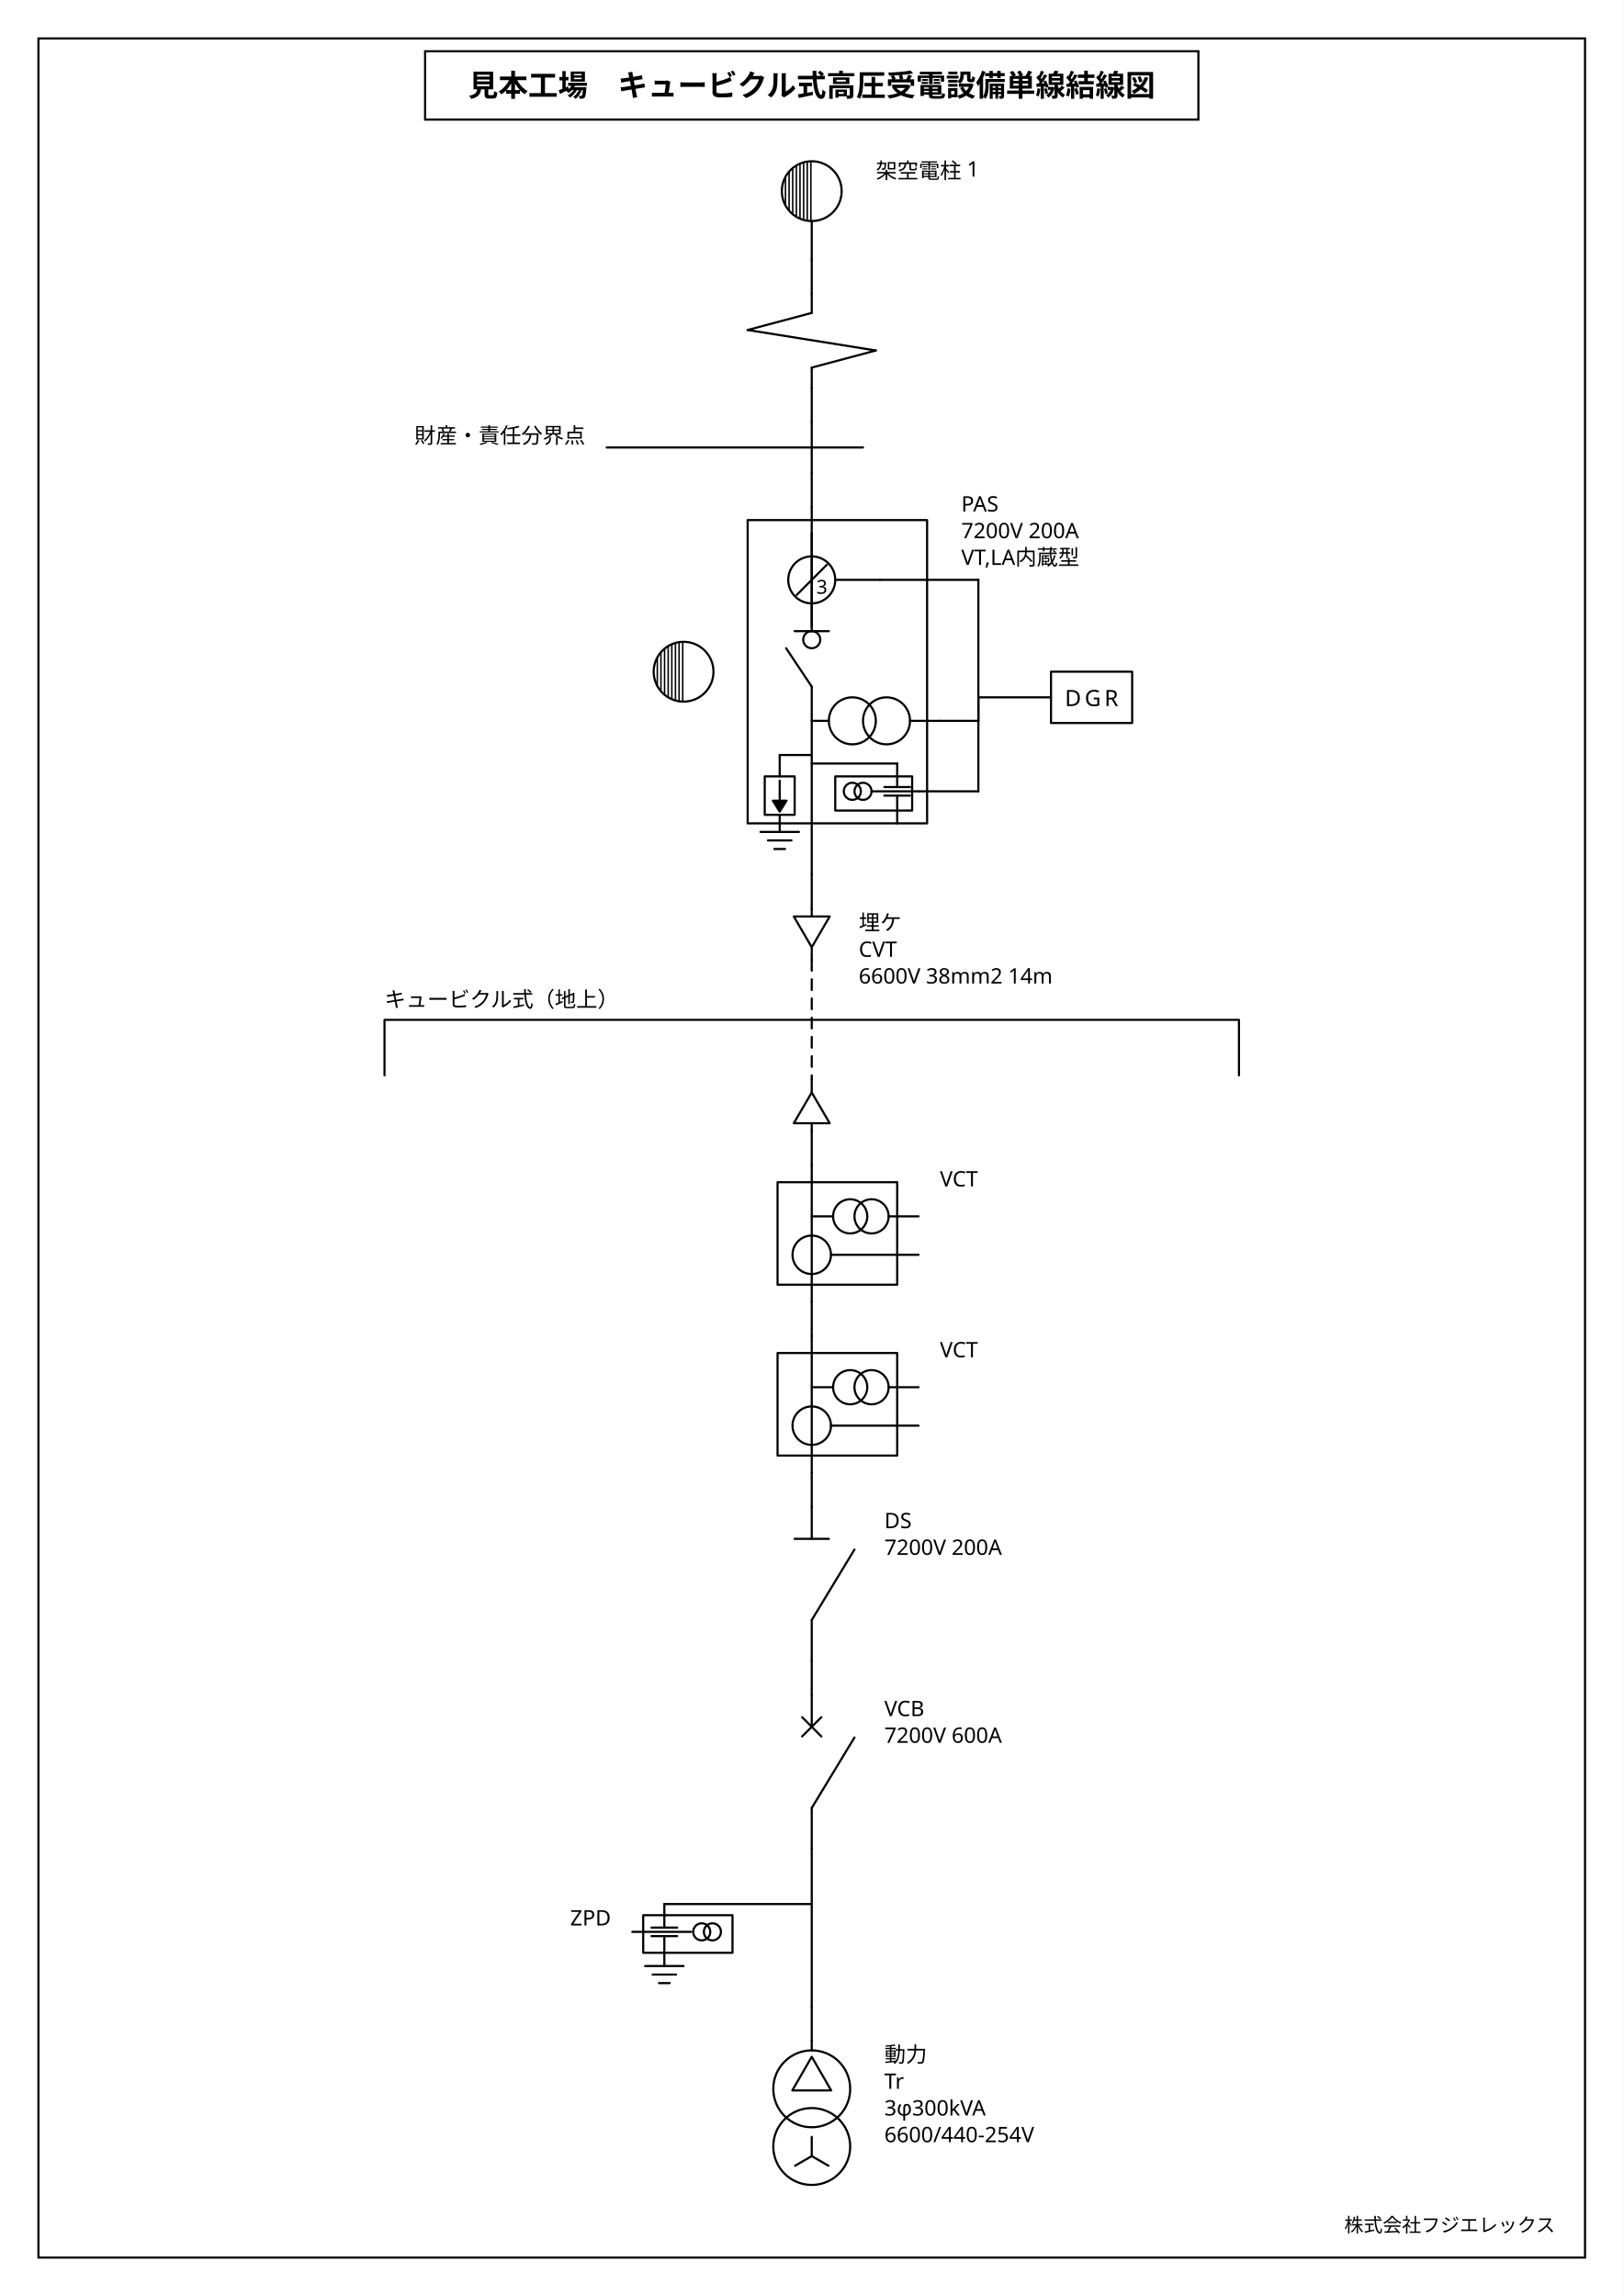
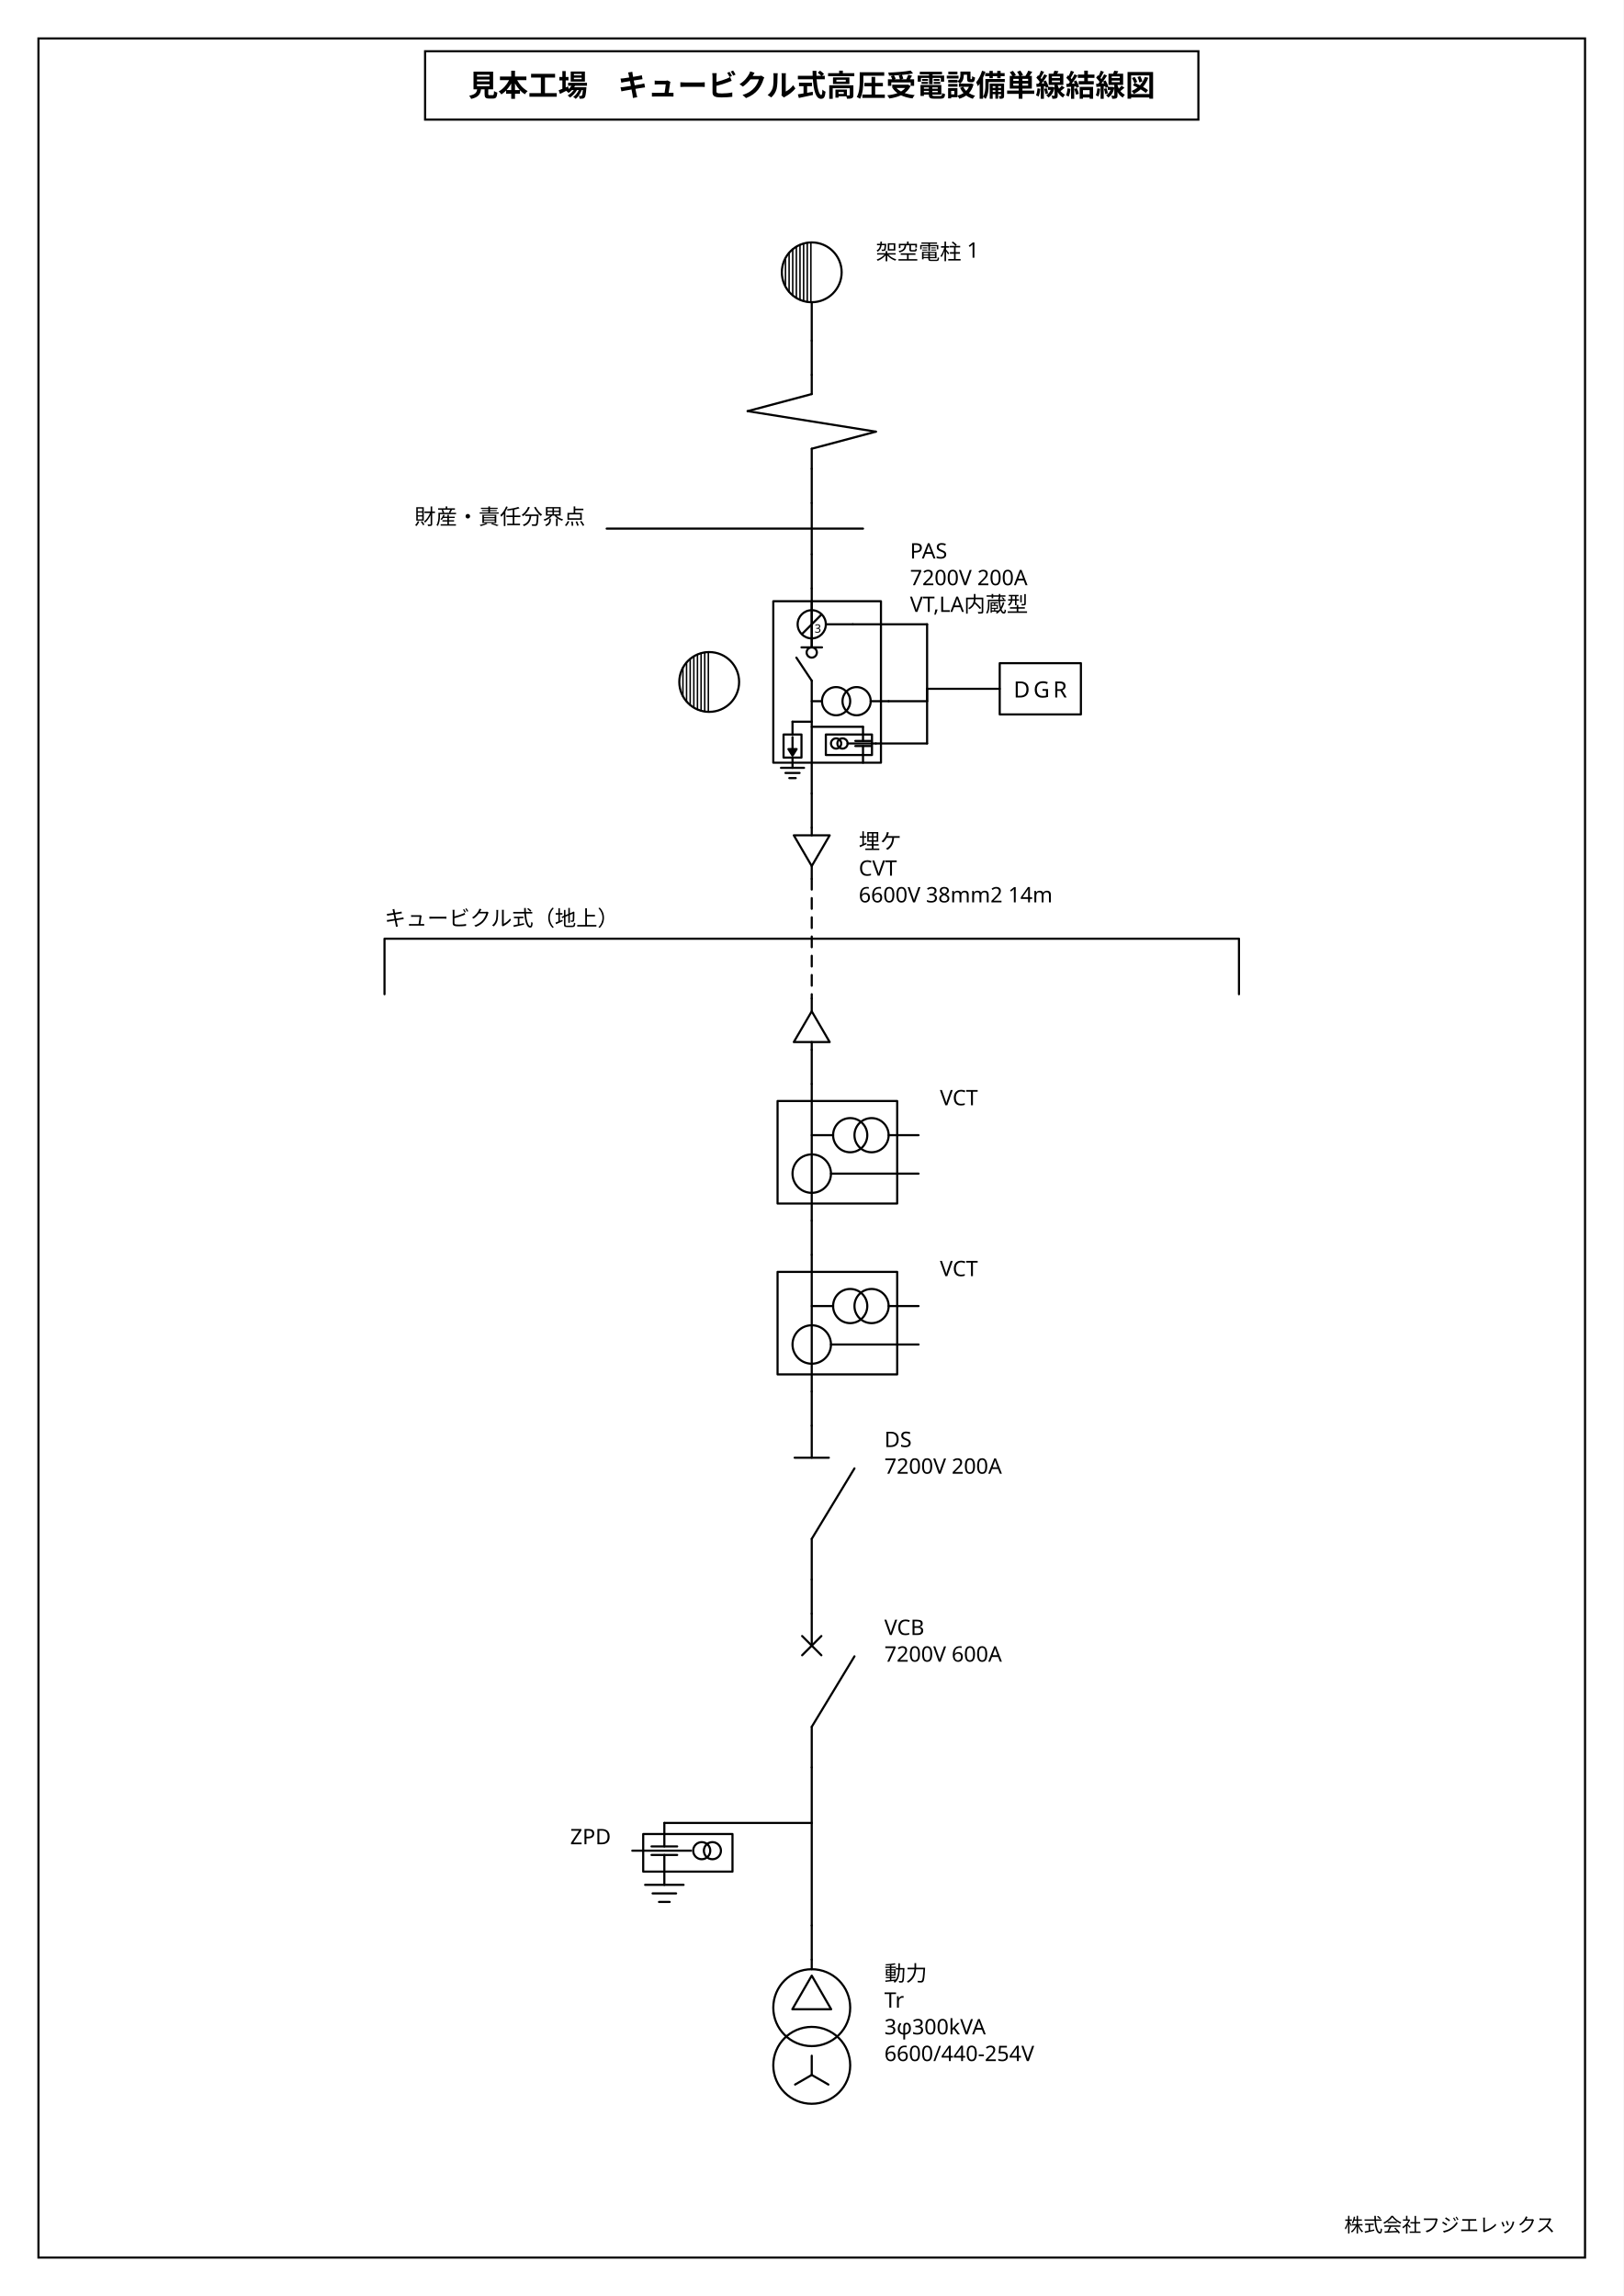
<svg xmlns="http://www.w3.org/2000/svg" viewBox="0 0 760 1075" width="760" height="1075">
  <rect x="0" y="0" width="760" height="1075" fill="#fff" />
  <g stroke="#000" fill="none">
    <rect x="18" y="18" width="724" height="1039" stroke-width="1" />
    <rect x="199" y="24" width="362" height="32" stroke-width="1" />
  </g>
  <text x="380" y="45" font-size="14" font-weight="700" text-anchor="middle" font-family="IPAGothic, 'IPAゴシック', 'Noto Sans JP', 'Hiragino Kaku Gothic ProN', 'Yu Gothic', sans-serif" fill="#000">見本工場　キュービクル式高圧受電設備単線結線図</text>
  <text x="728" y="1045" font-size="9" text-anchor="end" font-family="IPAGothic, 'IPAゴシック', 'Noto Sans JP', 'Hiragino Kaku Gothic ProN', 'Yu Gothic', sans-serif" fill="#000">株式会社フジエレックス</text>
-   <g transform="translate(380 73.5) scale(1)">
+   <g transform="translate(380 111.5) scale(1)">
    <g stroke="#000" fill="none" stroke-linecap="round" stroke-linejoin="round" color="#000">
-       <path d="M -200 404 L 200 404 M -200 404 L -200 430 M 200 404 L 200 430" fill="none" stroke-width="1" />
-       <text x="-200" y="398" font-size="10" font-family="IPAGothic, 'IPAゴシック', 'Noto Sans JP', 'Hiragino Kaku Gothic ProN', 'Yu Gothic', sans-serif" fill="currentColor" stroke="none">キュービクル式（地上）</text>
+       <path d="M -200 328 L 200 328 M -200 328 L -200 354 M 200 328 L 200 354" fill="none" stroke-width="1" />
+       <text x="-200" y="322" font-size="10" font-family="IPAGothic, 'IPAゴシック', 'Noto Sans JP', 'Hiragino Kaku Gothic ProN', 'Yu Gothic', sans-serif" fill="currentColor" stroke="none">キュービクル式（地上）</text>
      <line x1="0" y1="48" x2="0" y2="64" stroke-width="1" />
      <line x1="0" y1="108" x2="0" y2="124" stroke-width="1" />
      <line x1="0" y1="148" x2="0" y2="164" stroke-width="1" />
-       <line x1="0" y1="280" x2="-15" y2="280" stroke-width="1" />
-       <line x1="0" y1="284" x2="40" y2="284" stroke-width="1" />
-       <line x1="32" y1="198" x2="78" y2="198" stroke-width="1" />
-       <line x1="78" y1="198" x2="78" y2="253" stroke-width="1" />
-       <line x1="60" y1="264" x2="78" y2="264" stroke-width="1" />
-       <line x1="78" y1="264" x2="78" y2="253" stroke-width="1" />
-       <line x1="50" y1="297" x2="78" y2="297" stroke-width="1" />
-       <line x1="78" y1="297" x2="78" y2="253" stroke-width="1" />
-       <line x1="78" y1="253" x2="112" y2="253" stroke-width="1" />
-       <line x1="0" y1="336" x2="0" y2="352" stroke-width="1" />
-       <line x1="0" y1="376" x2="0" y2="432" stroke-width="1" stroke-dasharray="5 4" />
-       <line x1="0" y1="456" x2="0" y2="472" stroke-width="1" />
-       <line x1="0" y1="536" x2="0" y2="552" stroke-width="1" />
-       <line x1="0" y1="616" x2="0" y2="632" stroke-width="1" />
-       <line x1="0" y1="704" x2="0" y2="720" stroke-width="1" />
-       <line x1="0" y1="792" x2="0" y2="818" stroke-width="1" />
-       <line x1="0" y1="818" x2="-69" y2="818" stroke-width="1" />
-       <line x1="0" y1="818" x2="0" y2="866" stroke-width="1" />
-       <line x1="0" y1="866" x2="0" y2="882" stroke-width="1" />
+       <line x1="0" y1="226.4" x2="-9" y2="226.4" stroke-width="1" />
+       <line x1="0" y1="228.8" x2="24" y2="228.8" stroke-width="1" />
+       <line x1="19.2" y1="180.8" x2="54" y2="180.8" stroke-width="1" />
+       <line x1="54" y1="180.8" x2="54" y2="211" stroke-width="1" />
+       <line x1="36" y1="216.8" x2="54" y2="216.8" stroke-width="1" />
+       <line x1="54" y1="216.8" x2="54" y2="211" stroke-width="1" />
+       <line x1="30" y1="236.6" x2="54" y2="236.6" stroke-width="1" />
+       <line x1="54" y1="236.6" x2="54" y2="211" stroke-width="1" />
+       <line x1="54" y1="211" x2="88" y2="211" stroke-width="1" />
+       <line x1="0" y1="260" x2="0" y2="276" stroke-width="1" />
+       <line x1="0" y1="300" x2="0" y2="356" stroke-width="1" stroke-dasharray="5 4" />
+       <line x1="0" y1="380" x2="0" y2="396" stroke-width="1" />
+       <line x1="0" y1="460" x2="0" y2="476" stroke-width="1" />
+       <line x1="0" y1="540" x2="0" y2="556" stroke-width="1" />
+       <line x1="0" y1="628" x2="0" y2="644" stroke-width="1" />
+       <line x1="0" y1="716" x2="0" y2="742" stroke-width="1" />
+       <line x1="0" y1="742" x2="-69" y2="742" stroke-width="1" />
+       <line x1="0" y1="742" x2="0" y2="790" stroke-width="1" />
+       <line x1="0" y1="790" x2="0" y2="806" stroke-width="1" />
      <g transform="translate(-16 0)">
        <circle cx="16" cy="16" r="14" fill="none" stroke-width="1" />
        <line x1="3.7" y1="9.313" x2="3.7" y2="22.687" stroke-width="0.7" />
        <line x1="5.4" y1="6.855" x2="5.4" y2="25.145" stroke-width="0.7" />
        <line x1="7.1" y1="5.193" x2="7.1" y2="26.807" stroke-width="0.7" />
        <line x1="8.8" y1="3.993" x2="8.8" y2="28.007" stroke-width="0.7" />
        <line x1="10.5" y1="3.126" x2="10.5" y2="28.874" stroke-width="0.7" />
        <line x1="12.2" y1="2.526" x2="12.2" y2="29.474" stroke-width="0.7" />
        <line x1="13.9" y1="2.158" x2="13.9" y2="29.842" stroke-width="0.7" />
        <line x1="15.6" y1="2.006" x2="15.6" y2="29.994" stroke-width="0.7" />
        <line x1="16" y1="30" x2="16" y2="48" stroke-width="1" />
      </g>
      <text x="30" y="10" font-size="10" text-anchor="start" font-family="IPAGothic, 'IPAゴシック', 'Noto Sans JP', 'Hiragino Kaku Gothic ProN', 'Yu Gothic', sans-serif" fill="currentColor" stroke="none">
        <tspan x="30" dy="0">架空電柱 1</tspan>
      </text>
      <g transform="translate(-30 64)">
        <line x1="30" y1="0" x2="30" y2="9" stroke-width="1" />
        <line x1="30" y1="9" x2="0" y2="17" stroke-width="1" />
        <line x1="0" y1="17" x2="60" y2="26.6" stroke-width="1" />
        <line x1="60" y1="26.6" x2="30" y2="34.6" stroke-width="1" />
        <line x1="30" y1="34.6" x2="30" y2="44" stroke-width="1" />
      </g>
      <g transform="translate(-96 124)">
        <line x1="96" y1="0" x2="96" y2="24" stroke-width="1" />
        <line x1="0" y1="12" x2="120" y2="12" stroke-width="1" />
      </g>
      <text x="-106" y="134" font-size="10" text-anchor="end" font-family="IPAGothic, 'IPAゴシック', 'Noto Sans JP', 'Hiragino Kaku Gothic ProN', 'Yu Gothic', sans-serif" fill="currentColor" stroke="none">
        <tspan x="-106" dy="0">財産・責任分界点</tspan>
      </text>
-       <g transform="translate(-36 164)">
-         <line x1="36" y1="0" x2="36" y2="6" stroke-width="1" />
-         <rect x="6" y="6" width="84" height="142" fill="none" stroke-width="1" />
-         <line x1="36" y1="6" x2="36" y2="58" stroke-width="1" />
-         <line x1="28" y1="58" x2="44" y2="58" stroke-width="1" />
-         <circle cx="36" cy="62" r="4" fill="none" stroke-width="1" />
-         <line x1="36" y1="84" x2="24" y2="66" stroke-width="1" />
-         <line x1="36" y1="84" x2="36" y2="172" stroke-width="1" />
-       </g>
-       <text x="70" y="166" font-size="10" text-anchor="start" font-family="IPAGothic, 'IPAゴシック', 'Noto Sans JP', 'Hiragino Kaku Gothic ProN', 'Yu Gothic', sans-serif" fill="currentColor" stroke="none">
-         <tspan x="70" dy="0">PAS</tspan>
-         <tspan x="70" dy="12.5">7200V 200A</tspan>
-         <tspan x="70" dy="12.5">VT,LA内蔵型</tspan>
-       </text>
-       <g transform="translate(-76 225)">
+       <g transform="translate(-21.6 164)">
+         <line x1="21.6" y1="0" x2="21.6" y2="6" stroke-width="1" />
+         <rect x="3.6" y="6" width="50.4" height="75.6" fill="none" stroke-width="1" />
+         <line x1="21.6" y1="6" x2="21.6" y2="27.6" stroke-width="1" />
+         <line x1="16.8" y1="27.6" x2="26.4" y2="27.6" stroke-width="1" />
+         <circle cx="21.6" cy="30" r="2.4" fill="none" stroke-width="1" />
+         <line x1="21.6" y1="43.2" x2="14.4" y2="32.4" stroke-width="1" />
+         <line x1="21.6" y1="43.2" x2="21.6" y2="96" stroke-width="1" />
+       </g>
+       <text x="46" y="150" font-size="10" text-anchor="start" font-family="IPAGothic, 'IPAゴシック', 'Noto Sans JP', 'Hiragino Kaku Gothic ProN', 'Yu Gothic', sans-serif" fill="currentColor" stroke="none">
+         <tspan x="46" dy="0">PAS</tspan>
+         <tspan x="46" dy="12.5">7200V 200A</tspan>
+         <tspan x="46" dy="12.5">VT,LA内蔵型</tspan>
+       </text>
+       <g transform="translate(-64 191.8)">
        <circle cx="16" cy="16" r="14" fill="none" stroke-width="1" />
        <line x1="3.7" y1="9.313" x2="3.7" y2="22.687" stroke-width="0.7" />
        <line x1="5.4" y1="6.855" x2="5.4" y2="25.145" stroke-width="0.7" />
        <line x1="7.1" y1="5.193" x2="7.1" y2="26.807" stroke-width="0.7" />
        <line x1="8.8" y1="3.993" x2="8.8" y2="28.007" stroke-width="0.7" />
        <line x1="10.5" y1="3.126" x2="10.5" y2="28.874" stroke-width="0.7" />
        <line x1="12.2" y1="2.526" x2="12.2" y2="29.474" stroke-width="0.7" />
        <line x1="13.9" y1="2.158" x2="13.9" y2="29.842" stroke-width="0.7" />
        <line x1="15.6" y1="2.006" x2="15.6" y2="29.994" stroke-width="0.7" />
      </g>
-       <g transform="translate(-20 176)">
-         <line x1="20" y1="0" x2="20" y2="44" stroke-width="1" />
-         <circle cx="20" cy="22" r="11" fill="none" stroke-width="1" />
-         <line x1="12.929" y1="29.071" x2="27.071" y2="14.929" stroke-width="1" />
-         <text x="24.75" y="25" font-size="9" text-anchor="middle" dominant-baseline="central" font-family="IPAGothic, 'IPAゴシック', 'Noto Sans JP', 'Hiragino Kaku Gothic ProN', 'Yu Gothic', sans-serif" fill="currentColor" stroke="none">3</text>
-         <line x1="31" y1="22" x2="52" y2="22" stroke-width="1" />
-       </g>
-       <g transform="translate(0 249)">
-         <line x1="0" y1="15" x2="8" y2="15" stroke-width="1" />
-         <circle cx="19" cy="15" r="11" fill="none" stroke-width="1" />
-         <circle cx="35" cy="15" r="11" fill="none" stroke-width="1" />
-         <line x1="46" y1="15" x2="60" y2="15" stroke-width="1" />
-       </g>
-       <g transform="translate(-35 280)">
-         <line x1="20" y1="0" x2="20" y2="10" stroke-width="1" />
-         <rect x="13" y="10" width="14" height="18" fill="none" stroke-width="1" />
-         <line x1="20" y1="12" x2="20" y2="23" stroke-width="1" />
-         <polygon points="16.8,21.38 20,26.5 23.2,21.38" fill="currentColor" stroke-width="1" />
-         <line x1="20" y1="28" x2="20" y2="36" stroke-width="1" />
-         <line x1="11" y1="36" x2="29" y2="36" stroke-width="1" />
-         <line x1="14.5" y1="40" x2="25.5" y2="40" stroke-width="1" />
-         <line x1="17.5" y1="44" x2="22.5" y2="44" stroke-width="1" />
-       </g>
-       <g transform="translate(10 284)">
-         <line x1="30" y1="0" x2="30" y2="11" stroke-width="1" />
-         <rect x="1" y="6" width="36" height="16" fill="none" stroke-width="1" />
-         <line x1="24" y1="11" x2="36" y2="11" stroke-width="1" />
-         <line x1="24" y1="15" x2="36" y2="15" stroke-width="1" />
-         <line x1="30" y1="15" x2="30" y2="28" stroke-width="1" />
-         <line x1="18" y1="13" x2="40" y2="13" stroke-width="1" />
-         <circle cx="9" cy="13" r="4" fill="none" stroke-width="1" />
-         <circle cx="14" cy="13" r="4" fill="none" stroke-width="1" />
-       </g>
-       <g transform="translate(112 241)">
+       <g transform="translate(-12 170)">
+         <line x1="12" y1="0" x2="12" y2="21.6" stroke-width="1" />
+         <circle cx="12" cy="10.8" r="6.6" fill="none" stroke-width="1" />
+         <line x1="7.757" y1="15.043" x2="16.243" y2="6.557" stroke-width="1" />
+         <text x="14.85" y="12.6" font-size="5.4" text-anchor="middle" dominant-baseline="central" font-family="IPAGothic, 'IPAゴシック', 'Noto Sans JP', 'Hiragino Kaku Gothic ProN', 'Yu Gothic', sans-serif" fill="currentColor" stroke="none">3</text>
+         <line x1="18.6" y1="10.8" x2="31.2" y2="10.8" stroke-width="1" />
+       </g>
+       <g transform="translate(0 207.8)">
+         <line x1="0" y1="9" x2="4.8" y2="9" stroke-width="1" />
+         <circle cx="11.4" cy="9" r="6.6" fill="none" stroke-width="1" />
+         <circle cx="21" cy="9" r="6.6" fill="none" stroke-width="1" />
+         <line x1="27.6" y1="9" x2="36" y2="9" stroke-width="1" />
+       </g>
+       <g transform="translate(-21 226.4)">
+         <line x1="12" y1="0" x2="12" y2="6" stroke-width="1" />
+         <rect x="7.8" y="6" width="8.4" height="10.8" fill="none" stroke-width="1" />
+         <line x1="12" y1="7.2" x2="12" y2="13.8" stroke-width="1" />
+         <polygon points="10.08,12.828 12,15.9 13.92,12.828" fill="currentColor" stroke-width="1" />
+         <line x1="12" y1="16.8" x2="12" y2="21.6" stroke-width="1" />
+         <line x1="6.6" y1="21.6" x2="17.4" y2="21.6" stroke-width="1" />
+         <line x1="8.7" y1="24" x2="15.3" y2="24" stroke-width="1" />
+         <line x1="10.5" y1="26.4" x2="13.5" y2="26.4" stroke-width="1" />
+       </g>
+       <g transform="translate(6 228.8)">
+         <line x1="18" y1="0" x2="18" y2="6.6" stroke-width="1" />
+         <rect x="0.6" y="3.6" width="21.6" height="9.6" fill="none" stroke-width="1" />
+         <line x1="14.4" y1="6.6" x2="21.6" y2="6.6" stroke-width="1" />
+         <line x1="14.4" y1="9" x2="21.6" y2="9" stroke-width="1" />
+         <line x1="18" y1="9" x2="18" y2="16.8" stroke-width="1" />
+         <line x1="10.8" y1="7.8" x2="24" y2="7.8" stroke-width="1" />
+         <circle cx="5.4" cy="7.8" r="2.4" fill="none" stroke-width="1" />
+         <circle cx="8.4" cy="7.8" r="2.4" fill="none" stroke-width="1" />
+       </g>
+       <g transform="translate(88 199)">
        <rect x="0" y="0" width="38" height="24" fill="none" stroke-width="1" />
        <text x="19" y="12" font-size="10.5" text-anchor="middle" dominant-baseline="central" font-family="IPAGothic, 'IPAゴシック', 'Noto Sans JP', 'Hiragino Kaku Gothic ProN', 'Yu Gothic', sans-serif" letter-spacing="1.6" fill="currentColor" stroke="none">DGR</text>
      </g>
-       <g transform="translate(-12 352)">
+       <g transform="translate(-12 276)">
        <line x1="12" y1="0" x2="12" y2="3.6" stroke-width="1" />
        <polygon points="3.6,3.6 20.4,3.6 12,18" fill="none" stroke-width="1" />
        <line x1="12" y1="18" x2="12" y2="24" stroke-width="1" />
      </g>
-       <text x="22" y="362" font-size="10" text-anchor="start" font-family="IPAGothic, 'IPAゴシック', 'Noto Sans JP', 'Hiragino Kaku Gothic ProN', 'Yu Gothic', sans-serif" fill="currentColor" stroke="none">
+       <text x="22" y="286" font-size="10" text-anchor="start" font-family="IPAGothic, 'IPAゴシック', 'Noto Sans JP', 'Hiragino Kaku Gothic ProN', 'Yu Gothic', sans-serif" fill="currentColor" stroke="none">
        <tspan x="22" dy="0">埋ケ</tspan>
        <tspan x="22" dy="12.5">CVT</tspan>
        <tspan x="22" dy="12.5">6600V 38mm2 14m</tspan>
      </text>
-       <g transform="translate(-12 432) rotate(180 12 12)">
+       <g transform="translate(-12 356) rotate(180 12 12)">
        <line x1="12" y1="0" x2="12" y2="3.6" stroke-width="1" />
        <polygon points="3.6,3.6 20.4,3.6 12,18" fill="none" stroke-width="1" />
        <line x1="12" y1="18" x2="12" y2="24" stroke-width="1" />
      </g>
-       <g transform="translate(-22 472)">
+       <g transform="translate(-22 396)">
        <line x1="22" y1="0" x2="22" y2="64" stroke-width="1" />
        <rect x="6" y="8" width="56" height="48" fill="none" stroke-width="1" />
        <line x1="22" y1="24" x2="32" y2="24" stroke-width="1" />
        <circle cx="40" cy="24" r="8" fill="none" stroke-width="1" />
        <circle cx="50" cy="24" r="8" fill="none" stroke-width="1" />
        <line x1="58" y1="24" x2="72" y2="24" stroke-width="1" />
        <circle cx="22" cy="42" r="9" fill="none" stroke-width="1" />
        <line x1="31" y1="42" x2="72" y2="42" stroke-width="1" />
      </g>
-       <text x="60" y="482" font-size="10" text-anchor="start" font-family="IPAGothic, 'IPAゴシック', 'Noto Sans JP', 'Hiragino Kaku Gothic ProN', 'Yu Gothic', sans-serif" fill="currentColor" stroke="none">
+       <text x="60" y="406" font-size="10" text-anchor="start" font-family="IPAGothic, 'IPAゴシック', 'Noto Sans JP', 'Hiragino Kaku Gothic ProN', 'Yu Gothic', sans-serif" fill="currentColor" stroke="none">
        <tspan x="60" dy="0">VCT</tspan>
      </text>
-       <g transform="translate(-22 552)">
+       <g transform="translate(-22 476)">
        <line x1="22" y1="0" x2="22" y2="64" stroke-width="1" />
        <rect x="6" y="8" width="56" height="48" fill="none" stroke-width="1" />
        <line x1="22" y1="24" x2="32" y2="24" stroke-width="1" />
        <circle cx="40" cy="24" r="8" fill="none" stroke-width="1" />
        <circle cx="50" cy="24" r="8" fill="none" stroke-width="1" />
        <line x1="58" y1="24" x2="72" y2="24" stroke-width="1" />
        <circle cx="22" cy="42" r="9" fill="none" stroke-width="1" />
        <line x1="31" y1="42" x2="72" y2="42" stroke-width="1" />
      </g>
-       <text x="60" y="562" font-size="10" text-anchor="start" font-family="IPAGothic, 'IPAゴシック', 'Noto Sans JP', 'Hiragino Kaku Gothic ProN', 'Yu Gothic', sans-serif" fill="currentColor" stroke="none">
+       <text x="60" y="486" font-size="10" text-anchor="start" font-family="IPAGothic, 'IPAゴシック', 'Noto Sans JP', 'Hiragino Kaku Gothic ProN', 'Yu Gothic', sans-serif" fill="currentColor" stroke="none">
        <tspan x="60" dy="0">VCT</tspan>
      </text>
-       <g transform="translate(-24 632)">
+       <g transform="translate(-24 556)">
        <line x1="24" y1="0" x2="24" y2="15" stroke-width="1" />
        <line x1="16" y1="15" x2="32" y2="15" stroke-width="1" />
        <line x1="24" y1="53" x2="44" y2="20" stroke-width="1" />
        <line x1="24" y1="53" x2="24" y2="72" stroke-width="1" />
      </g>
-       <text x="34" y="642" font-size="10" text-anchor="start" font-family="IPAGothic, 'IPAゴシック', 'Noto Sans JP', 'Hiragino Kaku Gothic ProN', 'Yu Gothic', sans-serif" fill="currentColor" stroke="none">
+       <text x="34" y="566" font-size="10" text-anchor="start" font-family="IPAGothic, 'IPAゴシック', 'Noto Sans JP', 'Hiragino Kaku Gothic ProN', 'Yu Gothic', sans-serif" fill="currentColor" stroke="none">
        <tspan x="34" dy="0">DS</tspan>
        <tspan x="34" dy="12.5">7200V 200A</tspan>
      </text>
-       <g transform="translate(-24 720)">
+       <g transform="translate(-24 644)">
        <line x1="24" y1="0" x2="24" y2="15" stroke-width="1" />
        <line x1="19.5" y1="10.5" x2="28.5" y2="19.5" stroke-width="1" />
        <line x1="28.5" y1="10.5" x2="19.5" y2="19.5" stroke-width="1" />
        <line x1="24" y1="53" x2="44" y2="20" stroke-width="1" />
        <line x1="24" y1="53" x2="24" y2="72" stroke-width="1" />
      </g>
-       <text x="34" y="730" font-size="10" text-anchor="start" font-family="IPAGothic, 'IPAゴシック', 'Noto Sans JP', 'Hiragino Kaku Gothic ProN', 'Yu Gothic', sans-serif" fill="currentColor" stroke="none">
+       <text x="34" y="654" font-size="10" text-anchor="start" font-family="IPAGothic, 'IPAゴシック', 'Noto Sans JP', 'Hiragino Kaku Gothic ProN', 'Yu Gothic', sans-serif" fill="currentColor" stroke="none">
        <tspan x="34" dy="0">VCB</tspan>
        <tspan x="34" dy="12.5">7200V 600A</tspan>
      </text>
-       <g transform="translate(-84 818)">
+       <g transform="translate(-84 742)">
        <line x1="15" y1="0" x2="15" y2="11" stroke-width="1" />
        <rect x="5.1" y="5.2" width="41.8" height="17.6" fill="none" stroke-width="1" />
        <line x1="9" y1="11" x2="21" y2="11" stroke-width="1" />
        <line x1="9" y1="15" x2="21" y2="15" stroke-width="1" />
        <line x1="15" y1="15" x2="15" y2="29" stroke-width="1" />
        <line x1="6" y1="29" x2="24" y2="29" stroke-width="1" />
        <line x1="9.5" y1="33" x2="20.5" y2="33" stroke-width="1" />
        <line x1="12.5" y1="37" x2="17.5" y2="37" stroke-width="1" />
        <line x1="0" y1="13" x2="27.5" y2="13" stroke-width="1" />
        <circle cx="32.5" cy="13" r="4" fill="none" stroke-width="1" />
        <circle cx="37.5" cy="13" r="4" fill="none" stroke-width="1" />
      </g>
-       <text x="-94" y="828" font-size="10" text-anchor="end" font-family="IPAGothic, 'IPAゴシック', 'Noto Sans JP', 'Hiragino Kaku Gothic ProN', 'Yu Gothic', sans-serif" fill="currentColor" stroke="none">
+       <text x="-94" y="752" font-size="10" text-anchor="end" font-family="IPAGothic, 'IPAゴシック', 'Noto Sans JP', 'Hiragino Kaku Gothic ProN', 'Yu Gothic', sans-serif" fill="currentColor" stroke="none">
        <tspan x="-94" dy="0">ZPD</tspan>
      </text>
-       <g transform="translate(-24 882)">
+       <g transform="translate(-24 806)">
        <line x1="24" y1="0" x2="24" y2="4.5" stroke-width="1" />
        <circle cx="24" cy="22.5" r="18" fill="none" stroke-width="1" />
        <circle cx="24" cy="49.5" r="18" fill="none" stroke-width="1" />
        <polygon points="24,7.5 33.093,23.25 14.907,23.25" fill="none" stroke-width="1" />
        <line x1="24" y1="54" x2="24" y2="45" stroke-width="1" />
        <line x1="24" y1="54" x2="31.794" y2="58.5" stroke-width="1" />
        <line x1="24" y1="54" x2="16.206" y2="58.5" stroke-width="1" />
      </g>
-       <text x="34" y="892" font-size="10" text-anchor="start" font-family="IPAGothic, 'IPAゴシック', 'Noto Sans JP', 'Hiragino Kaku Gothic ProN', 'Yu Gothic', sans-serif" fill="currentColor" stroke="none">
+       <text x="34" y="816" font-size="10" text-anchor="start" font-family="IPAGothic, 'IPAゴシック', 'Noto Sans JP', 'Hiragino Kaku Gothic ProN', 'Yu Gothic', sans-serif" fill="currentColor" stroke="none">
        <tspan x="34" dy="0">動力</tspan>
        <tspan x="34" dy="12.5">Tr</tspan>
        <tspan x="34" dy="12.5">3φ300kVA</tspan>
        <tspan x="34" dy="12.5">6600/440-254V</tspan>
      </text>
    </g>
  </g>
</svg>
